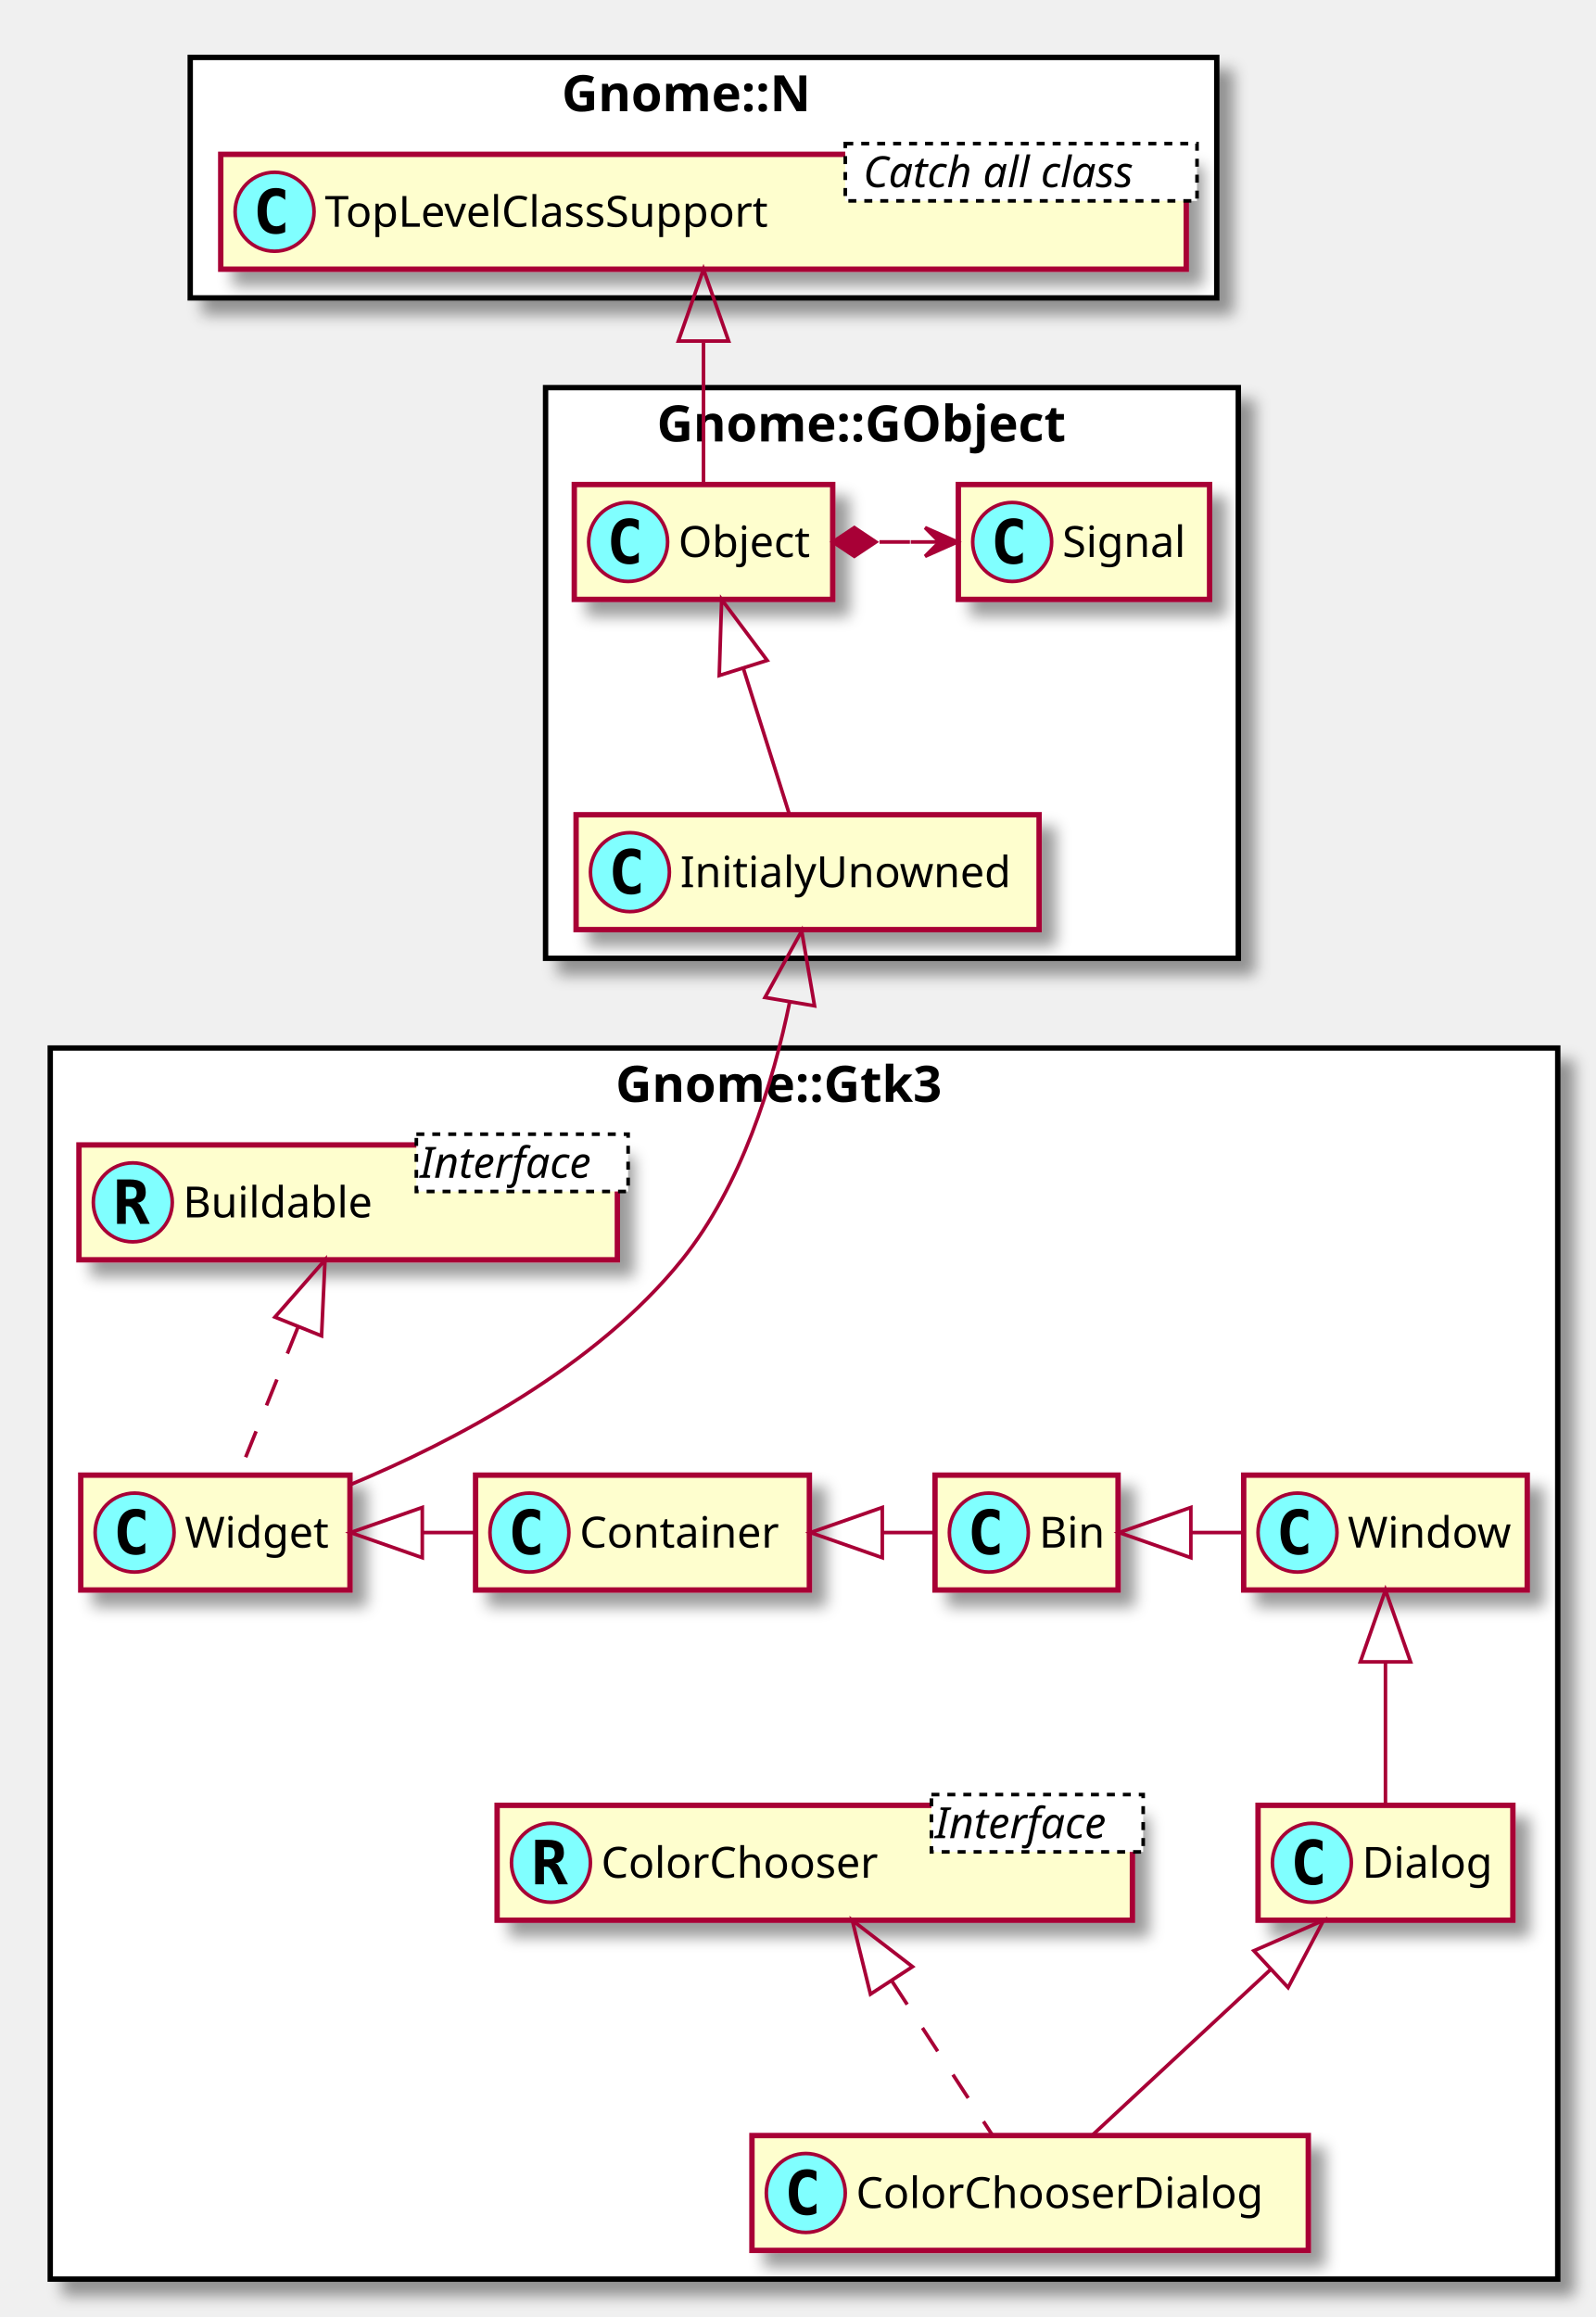
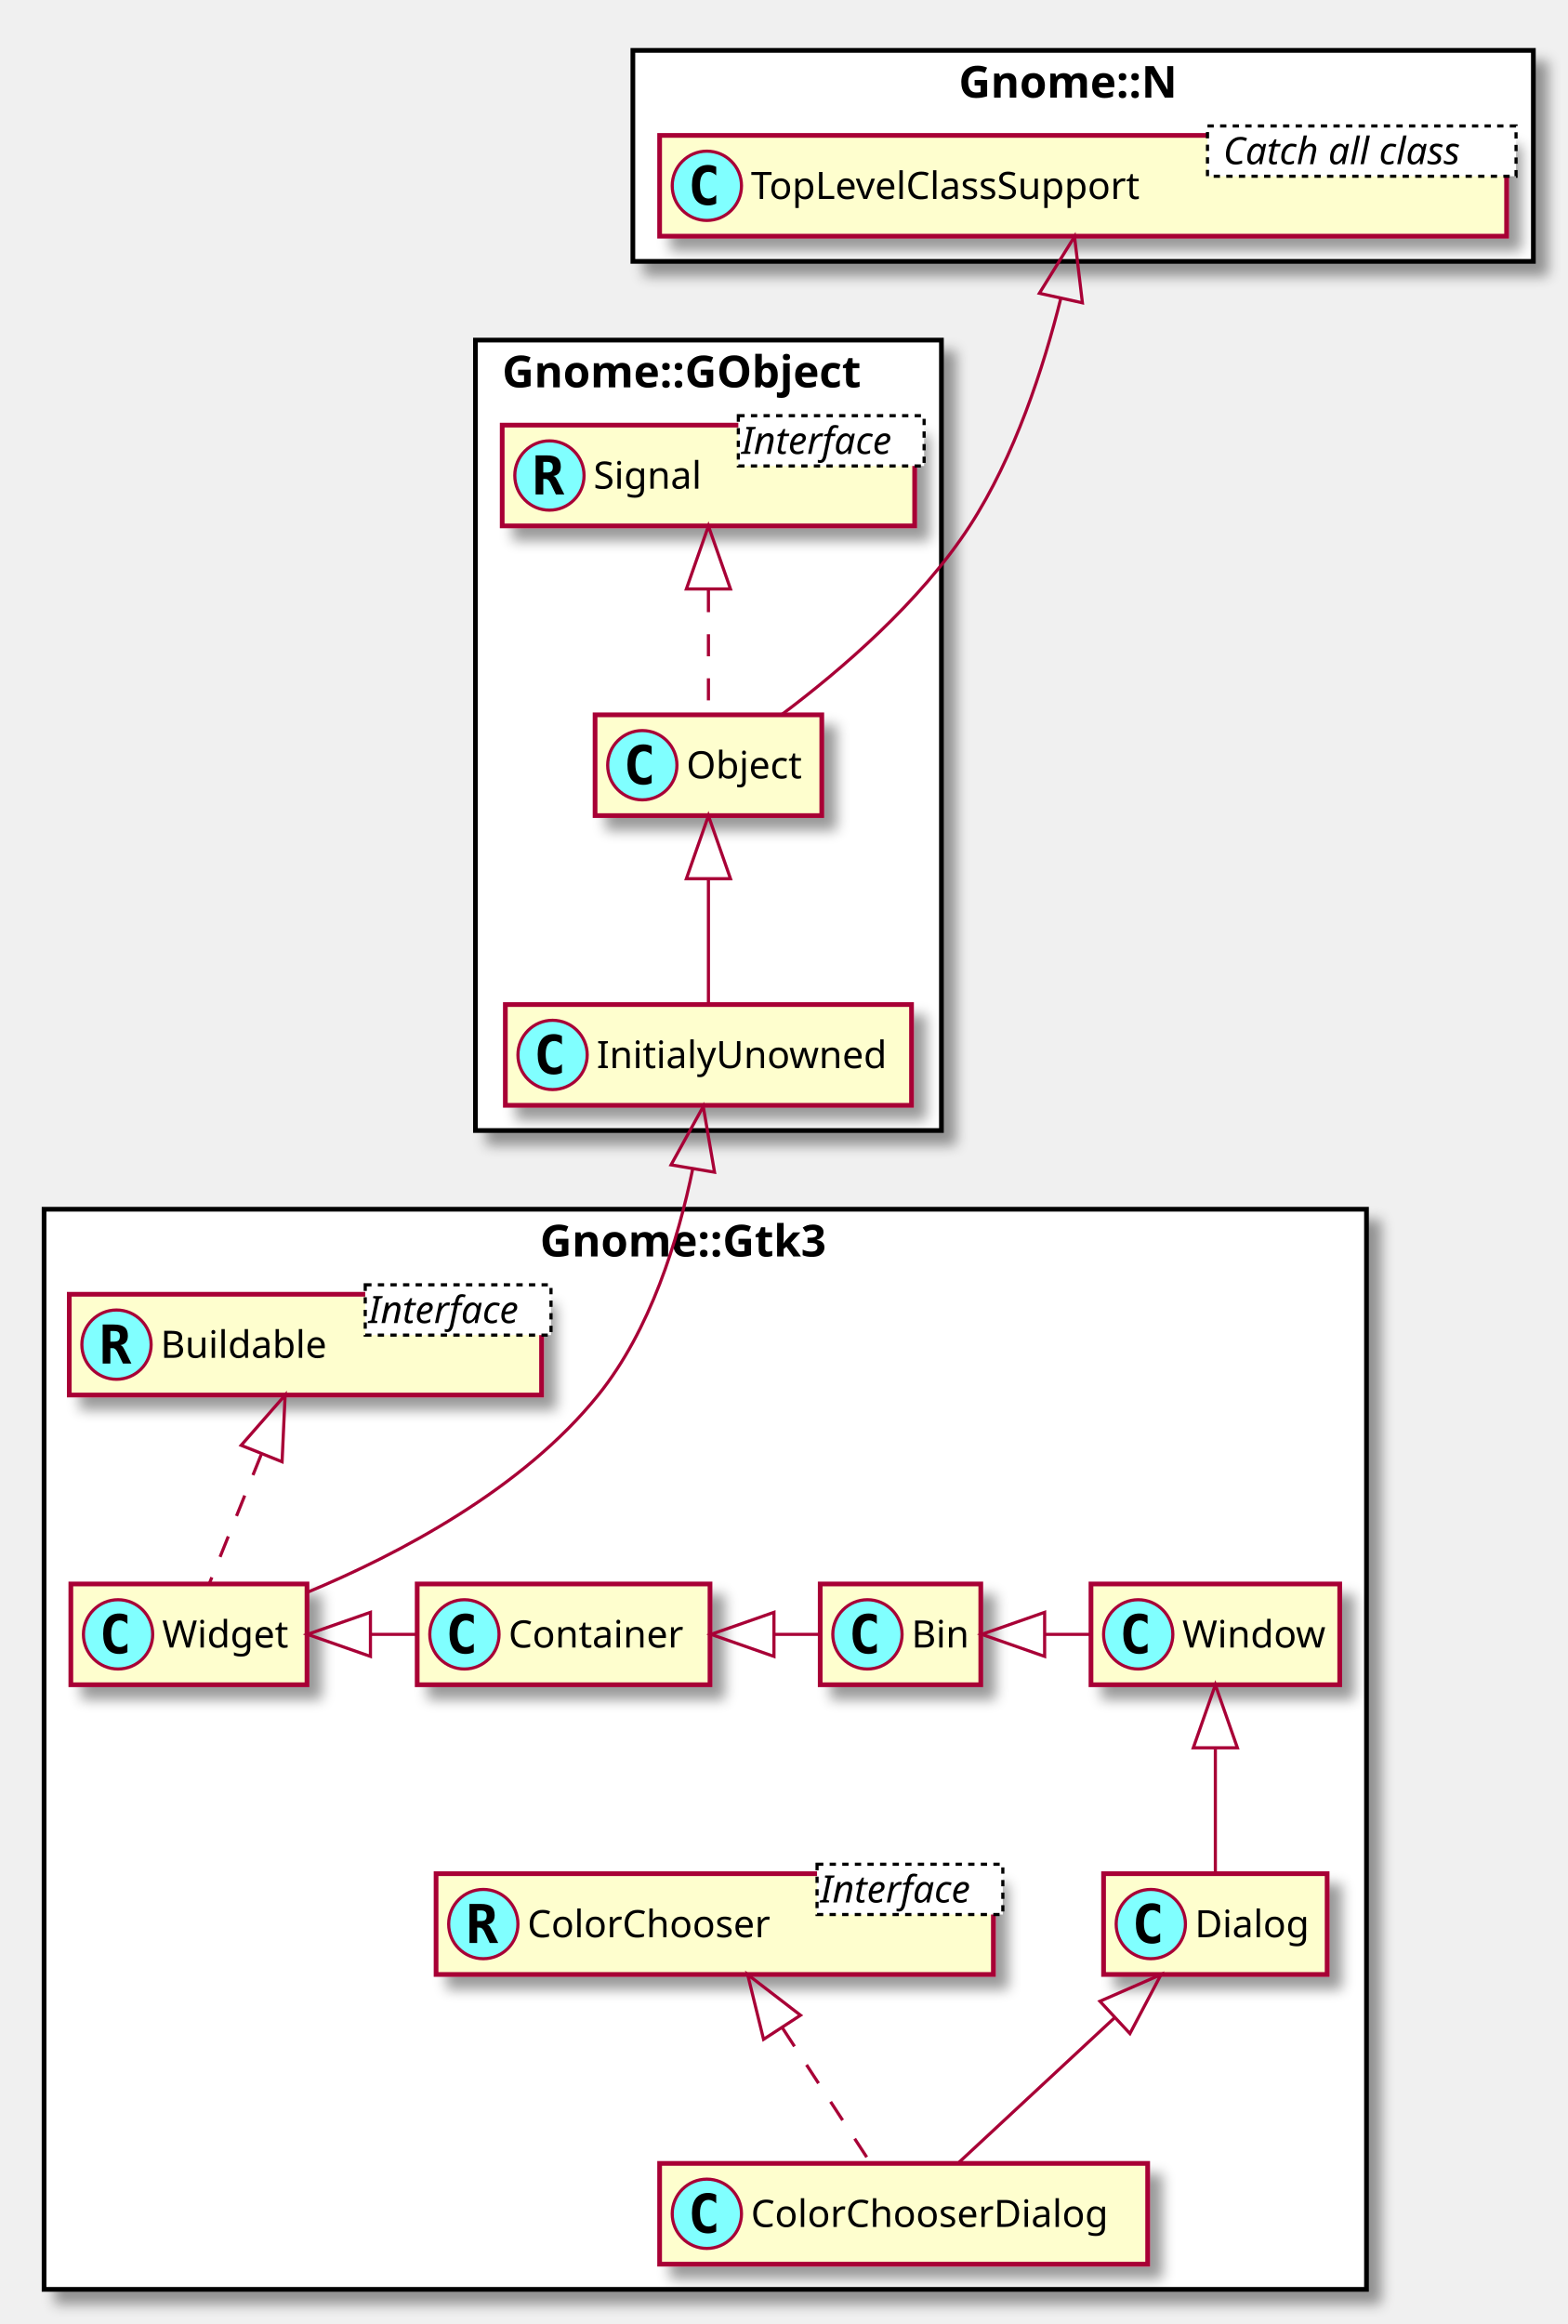
- <svg xmlns="http://www.w3.org/2000/svg" contentScriptType="application/ecmascript" contentStyleType="text/css" height="581.4px" preserveAspectRatio="none" style="width:400px;height:581px;" version="1.1" viewBox="0 0 400 581" width="400.5px" zoomAndPan="magnify">
+ <svg xmlns="http://www.w3.org/2000/svg" contentScriptType="application/ecmascript" contentStyleType="text/css" height="738px" preserveAspectRatio="none" style="width:498px;height:738px;" version="1.1" viewBox="0 0 498 738" width="498px" zoomAndPan="magnify">
  <defs>
-     <filter height="300%" id="f1gz4xiz522bx0" width="300%" x="-1" y="-1">
-       <feGaussianBlur result="blurOut" stdDeviation="1.8" />
+     <filter height="300%" id="f1blewdeqm3gwd" width="300%" x="-1" y="-1">
+       <feGaussianBlur result="blurOut" stdDeviation="2.0" />
      <feColorMatrix in="blurOut" result="blurOut2" type="matrix" values="0 0 0 0 0 0 0 0 0 0 0 0 0 0 0 0 0 0 .4 0" />
-       <feOffset dx="3.6" dy="3.6" in="blurOut2" result="blurOut3" />
+       <feOffset dx="4.0" dy="4.0" in="blurOut2" result="blurOut3" />
      <feBlend in="SourceGraphic" in2="blurOut3" mode="normal" />
    </filter>
  </defs>
  <g>
-     <rect fill="#FFFFFF" filter="url(#f1gz4xiz522bx0)" height="60.3" style="stroke: #000000; stroke-width: 1.35;" width="257.4" x="47.7" y="14.4" />
-     <text fill="#000000" font-family="sans-serif" font-size="12.6" font-weight="bold" lengthAdjust="spacingAndGlyphs" textLength="71.1" x="140.85" y="27.896">Gnome::N</text>
-     <rect fill="#FFFFFF" filter="url(#f1gz4xiz522bx0)" height="308.7" style="stroke: #000000; stroke-width: 1.35;" width="378" x="12.6" y="262.8" />
-     <text fill="#000000" font-family="sans-serif" font-size="12.6" font-weight="bold" lengthAdjust="spacingAndGlyphs" textLength="94.5" x="154.35" y="276.296">Gnome::Gtk3</text>
-     <rect fill="#FFFFFF" filter="url(#f1gz4xiz522bx0)" height="143.1" style="stroke: #000000; stroke-width: 1.35;" width="173.7" x="136.8" y="97.2" />
-     <text fill="#000000" font-family="sans-serif" font-size="12.6" font-weight="bold" lengthAdjust="spacingAndGlyphs" textLength="117.9" x="164.7" y="110.696">Gnome::GObject</text>
-     <rect fill="#FEFECE" filter="url(#f1gz4xiz522bx0)" height="28.8" id="Gnome::N::TopLevelClassSupport" style="stroke: #A80036; stroke-width: 1.35;" width="242.1" x="55.35" y="38.7" />
-     <ellipse cx="68.85" cy="53.1" fill="#80FFFF" rx="9.9" ry="9.9" style="stroke: #A80036; stroke-width: 0.9;" />
-     <path d="M71.522,58.177 Q71.002,58.444 70.425,58.57 Q69.848,58.711 69.216,58.711 Q66.966,58.711 65.77,57.234 Q64.589,55.744 64.589,52.931 Q64.589,50.119 65.77,48.628 Q66.966,47.138 69.216,47.138 Q69.848,47.138 70.425,47.278 Q71.016,47.419 71.522,47.686 L71.522,50.133 Q70.959,49.612 70.425,49.373 Q69.891,49.12 69.328,49.12 Q68.119,49.12 67.5,50.091 Q66.881,51.047 66.881,52.931 Q66.881,54.816 67.5,55.786 Q68.119,56.742 69.328,56.742 Q69.891,56.742 70.425,56.503 Q70.959,56.25 71.522,55.73 L71.522,58.177 Z " />
-     <text fill="#000000" font-family="sans-serif" font-size="10.8" lengthAdjust="spacingAndGlyphs" textLength="123.3" x="81.45" y="56.863">TopLevelClassSupport</text>
-     <rect fill="#FFFFFF" height="14.372" style="stroke: #000000; stroke-width: 0.9; stroke-dasharray: 2.0,2.0;" width="88.2" x="211.95" y="36" />
-     <text fill="#000000" font-family="sans-serif" font-size="10.8" font-style="italic" lengthAdjust="spacingAndGlyphs" textLength="79.2" x="216.45" y="46.925">Catch all class</text>
-     <rect fill="#FEFECE" filter="url(#f1gz4xiz522bx0)" height="28.8" id="Gnome::Gtk3::Buildable" style="stroke: #A80036; stroke-width: 1.35;" width="135" x="19.8" y="287.1" />
-     <ellipse cx="33.3" cy="301.5" fill="#80FFFF" rx="9.9" ry="9.9" style="stroke: #A80036; stroke-width: 0.9;" />
-     <path d="M34.383,301.627 Q34.706,301.697 34.945,301.95 Q35.198,302.189 35.55,302.892 L37.561,306.9 L35.142,306.9 L33.792,304.087 Q33.736,303.961 33.638,303.75 Q33.047,302.498 32.245,302.498 L31.542,302.498 L31.542,306.9 L29.348,306.9 L29.348,295.748 L32.527,295.748 Q34.678,295.748 35.606,296.508 Q36.548,297.267 36.548,298.983 Q36.548,300.136 35.986,300.825 Q35.438,301.5 34.383,301.627 Z M31.542,297.605 L31.542,300.642 L32.583,300.642 Q33.497,300.642 33.877,300.291 Q34.27,299.925 34.27,299.109 Q34.27,298.308 33.877,297.956 Q33.497,297.605 32.583,297.605 L31.542,297.605 Z " />
-     <text fill="#000000" font-family="sans-serif" font-size="10.8" lengthAdjust="spacingAndGlyphs" textLength="51.3" x="45.9" y="305.263">Buildable</text>
-     <rect fill="#FFFFFF" height="14.372" style="stroke: #000000; stroke-width: 0.9; stroke-dasharray: 2.0,2.0;" width="53.1" x="104.4" y="284.4" />
-     <text fill="#000000" font-family="sans-serif" font-size="10.8" font-style="italic" lengthAdjust="spacingAndGlyphs" textLength="51.3" x="105.3" y="295.325">Interface</text>
-     <rect fill="#FEFECE" filter="url(#f1gz4xiz522bx0)" height="28.8" id="Gnome::Gtk3::ColorChooser" style="stroke: #A80036; stroke-width: 1.35;" width="159.3" x="124.65" y="452.7" />
-     <ellipse cx="138.15" cy="467.1" fill="#80FFFF" rx="9.9" ry="9.9" style="stroke: #A80036; stroke-width: 0.9;" />
-     <path d="M139.233,467.227 Q139.556,467.297 139.795,467.55 Q140.048,467.789 140.4,468.492 L142.411,472.5 L139.992,472.5 L138.642,469.688 Q138.586,469.561 138.488,469.35 Q137.897,468.098 137.095,468.098 L136.392,468.098 L136.392,472.5 L134.198,472.5 L134.198,461.348 L137.377,461.348 Q139.528,461.348 140.456,462.108 Q141.398,462.867 141.398,464.583 Q141.398,465.736 140.836,466.425 Q140.287,467.1 139.233,467.227 Z M136.392,463.205 L136.392,466.242 L137.433,466.242 Q138.347,466.242 138.727,465.891 Q139.12,465.525 139.12,464.709 Q139.12,463.908 138.727,463.556 Q138.347,463.205 137.433,463.205 L136.392,463.205 Z " />
-     <text fill="#000000" font-family="sans-serif" font-size="10.8" lengthAdjust="spacingAndGlyphs" textLength="75.6" x="150.75" y="470.863">ColorChooser</text>
-     <rect fill="#FFFFFF" height="14.372" style="stroke: #000000; stroke-width: 0.9; stroke-dasharray: 2.0,2.0;" width="53.1" x="233.55" y="450" />
-     <text fill="#000000" font-family="sans-serif" font-size="10.8" font-style="italic" lengthAdjust="spacingAndGlyphs" textLength="51.3" x="234.45" y="460.925">Interface</text>
-     <rect fill="#FEFECE" filter="url(#f1gz4xiz522bx0)" height="28.8" id="Gnome::Gtk3::Widget" style="stroke: #A80036; stroke-width: 1.35;" width="67.5" x="20.25" y="369.9" />
-     <ellipse cx="33.75" cy="384.3" fill="#80FFFF" rx="9.9" ry="9.9" style="stroke: #A80036; stroke-width: 0.9;" />
-     <path d="M36.422,389.377 Q35.902,389.644 35.325,389.77 Q34.748,389.911 34.116,389.911 Q31.866,389.911 30.67,388.434 Q29.489,386.944 29.489,384.131 Q29.489,381.319 30.67,379.828 Q31.866,378.337 34.116,378.337 Q34.748,378.337 35.325,378.478 Q35.916,378.619 36.422,378.886 L36.422,381.333 Q35.859,380.812 35.325,380.573 Q34.791,380.32 34.228,380.32 Q33.019,380.32 32.4,381.291 Q31.781,382.247 31.781,384.131 Q31.781,386.016 32.4,386.986 Q33.019,387.942 34.228,387.942 Q34.791,387.942 35.325,387.703 Q35.859,387.45 36.422,386.93 L36.422,389.377 Z " />
-     <text fill="#000000" font-family="sans-serif" font-size="10.8" lengthAdjust="spacingAndGlyphs" textLength="38.7" x="46.35" y="388.063">Widget</text>
-     <rect fill="#FEFECE" filter="url(#f1gz4xiz522bx0)" height="28.8" id="Gnome::Gtk3::Container" style="stroke: #A80036; stroke-width: 1.35;" width="83.7" x="119.25" y="369.9" />
-     <ellipse cx="132.75" cy="384.3" fill="#80FFFF" rx="9.9" ry="9.9" style="stroke: #A80036; stroke-width: 0.9;" />
-     <path d="M135.422,389.377 Q134.902,389.644 134.325,389.77 Q133.748,389.911 133.116,389.911 Q130.866,389.911 129.67,388.434 Q128.489,386.944 128.489,384.131 Q128.489,381.319 129.67,379.828 Q130.866,378.337 133.116,378.337 Q133.748,378.337 134.325,378.478 Q134.916,378.619 135.422,378.886 L135.422,381.333 Q134.859,380.812 134.325,380.573 Q133.791,380.32 133.228,380.32 Q132.019,380.32 131.4,381.291 Q130.781,382.247 130.781,384.131 Q130.781,386.016 131.4,386.986 Q132.019,387.942 133.228,387.942 Q133.791,387.942 134.325,387.703 Q134.859,387.45 135.422,386.93 L135.422,389.377 Z " />
-     <text fill="#000000" font-family="sans-serif" font-size="10.8" lengthAdjust="spacingAndGlyphs" textLength="54.9" x="145.35" y="388.063">Container</text>
-     <rect fill="#FEFECE" filter="url(#f1gz4xiz522bx0)" height="28.8" id="Gnome::Gtk3::Bin" style="stroke: #A80036; stroke-width: 1.35;" width="45.9" x="234.45" y="369.9" />
-     <ellipse cx="247.95" cy="384.3" fill="#80FFFF" rx="9.9" ry="9.9" style="stroke: #A80036; stroke-width: 0.9;" />
-     <path d="M250.622,389.377 Q250.102,389.644 249.525,389.77 Q248.948,389.911 248.316,389.911 Q246.066,389.911 244.87,388.434 Q243.689,386.944 243.689,384.131 Q243.689,381.319 244.87,379.828 Q246.066,378.337 248.316,378.337 Q248.948,378.337 249.525,378.478 Q250.116,378.619 250.622,378.886 L250.622,381.333 Q250.059,380.812 249.525,380.573 Q248.991,380.32 248.428,380.32 Q247.219,380.32 246.6,381.291 Q245.981,382.247 245.981,384.131 Q245.981,386.016 246.6,386.986 Q247.219,387.942 248.428,387.942 Q248.991,387.942 249.525,387.703 Q250.059,387.45 250.622,386.93 L250.622,389.377 Z " />
-     <text fill="#000000" font-family="sans-serif" font-size="10.8" lengthAdjust="spacingAndGlyphs" textLength="17.1" x="260.55" y="388.063">Bin</text>
-     <rect fill="#FEFECE" filter="url(#f1gz4xiz522bx0)" height="28.8" id="Gnome::Gtk3::Window" style="stroke: #A80036; stroke-width: 1.35;" width="71.1" x="311.85" y="369.9" />
-     <ellipse cx="325.35" cy="384.3" fill="#80FFFF" rx="9.9" ry="9.9" style="stroke: #A80036; stroke-width: 0.9;" />
-     <path d="M328.022,389.377 Q327.502,389.644 326.925,389.77 Q326.348,389.911 325.716,389.911 Q323.466,389.911 322.27,388.434 Q321.089,386.944 321.089,384.131 Q321.089,381.319 322.27,379.828 Q323.466,378.337 325.716,378.337 Q326.348,378.337 326.925,378.478 Q327.516,378.619 328.022,378.886 L328.022,381.333 Q327.459,380.812 326.925,380.573 Q326.391,380.32 325.828,380.32 Q324.619,380.32 324,381.291 Q323.381,382.247 323.381,384.131 Q323.381,386.016 324,386.986 Q324.619,387.942 325.828,387.942 Q326.391,387.942 326.925,387.703 Q327.459,387.45 328.022,386.93 L328.022,389.377 Z " />
-     <text fill="#000000" font-family="sans-serif" font-size="10.8" lengthAdjust="spacingAndGlyphs" textLength="42.3" x="337.95" y="388.063">Window</text>
-     <rect fill="#FEFECE" filter="url(#f1gz4xiz522bx0)" height="28.8" id="Gnome::Gtk3::Dialog" style="stroke: #A80036; stroke-width: 1.35;" width="63.9" x="315.45" y="452.7" />
-     <ellipse cx="328.95" cy="467.1" fill="#80FFFF" rx="9.9" ry="9.9" style="stroke: #A80036; stroke-width: 0.9;" />
-     <path d="M331.622,472.177 Q331.102,472.444 330.525,472.57 Q329.948,472.711 329.316,472.711 Q327.066,472.711 325.87,471.234 Q324.689,469.744 324.689,466.931 Q324.689,464.119 325.87,462.628 Q327.066,461.137 329.316,461.137 Q329.948,461.137 330.525,461.278 Q331.116,461.419 331.622,461.686 L331.622,464.133 Q331.059,463.613 330.525,463.373 Q329.991,463.12 329.428,463.12 Q328.219,463.12 327.6,464.091 Q326.981,465.047 326.981,466.931 Q326.981,468.816 327.6,469.786 Q328.219,470.742 329.428,470.742 Q329.991,470.742 330.525,470.503 Q331.059,470.25 331.622,469.73 L331.622,472.177 Z " />
-     <text fill="#000000" font-family="sans-serif" font-size="10.8" lengthAdjust="spacingAndGlyphs" textLength="35.1" x="341.55" y="470.863">Dialog</text>
-     <rect fill="#FEFECE" filter="url(#f1gz4xiz522bx0)" height="28.8" id="Gnome::Gtk3::ColorChooserDialog" style="stroke: #A80036; stroke-width: 1.35;" width="139.5" x="188.55" y="535.5" />
-     <ellipse cx="202.05" cy="549.9" fill="#80FFFF" rx="9.9" ry="9.9" style="stroke: #A80036; stroke-width: 0.9;" />
-     <path d="M204.722,554.977 Q204.202,555.244 203.625,555.37 Q203.048,555.511 202.416,555.511 Q200.166,555.511 198.97,554.034 Q197.789,552.544 197.789,549.731 Q197.789,546.919 198.97,545.428 Q200.166,543.938 202.416,543.938 Q203.048,543.938 203.625,544.078 Q204.216,544.219 204.722,544.486 L204.722,546.933 Q204.159,546.413 203.625,546.173 Q203.091,545.92 202.528,545.92 Q201.319,545.92 200.7,546.891 Q200.081,547.847 200.081,549.731 Q200.081,551.616 200.7,552.586 Q201.319,553.542 202.528,553.542 Q203.091,553.542 203.625,553.303 Q204.159,553.05 204.722,552.53 L204.722,554.977 Z " />
-     <text fill="#000000" font-family="sans-serif" font-size="10.8" lengthAdjust="spacingAndGlyphs" textLength="110.7" x="214.65" y="553.663">ColorChooserDialog</text>
-     <rect fill="#FEFECE" filter="url(#f1gz4xiz522bx0)" height="28.8" id="Gnome::GObject::Object" style="stroke: #A80036; stroke-width: 1.35;" width="64.8" x="144" y="121.5" />
-     <ellipse cx="157.5" cy="135.9" fill="#80FFFF" rx="9.9" ry="9.9" style="stroke: #A80036; stroke-width: 0.9;" />
-     <path d="M160.172,140.977 Q159.652,141.244 159.075,141.37 Q158.498,141.511 157.866,141.511 Q155.616,141.511 154.42,140.034 Q153.239,138.544 153.239,135.731 Q153.239,132.919 154.42,131.428 Q155.616,129.938 157.866,129.938 Q158.498,129.938 159.075,130.078 Q159.666,130.219 160.172,130.486 L160.172,132.933 Q159.609,132.412 159.075,132.173 Q158.541,131.92 157.978,131.92 Q156.769,131.92 156.15,132.891 Q155.531,133.847 155.531,135.731 Q155.531,137.616 156.15,138.586 Q156.769,139.542 157.978,139.542 Q158.541,139.542 159.075,139.303 Q159.609,139.05 160.172,138.53 L160.172,140.977 Z " />
-     <text fill="#000000" font-family="sans-serif" font-size="10.8" lengthAdjust="spacingAndGlyphs" textLength="36" x="170.1" y="139.663">Object</text>
-     <rect fill="#FEFECE" filter="url(#f1gz4xiz522bx0)" height="28.8" id="Gnome::GObject::InitialyUnowned" style="stroke: #A80036; stroke-width: 1.35;" width="116.1" x="144.45" y="204.3" />
-     <ellipse cx="157.95" cy="218.7" fill="#80FFFF" rx="9.9" ry="9.9" style="stroke: #A80036; stroke-width: 0.9;" />
-     <path d="M160.622,223.777 Q160.102,224.044 159.525,224.17 Q158.948,224.311 158.316,224.311 Q156.066,224.311 154.87,222.834 Q153.689,221.344 153.689,218.531 Q153.689,215.719 154.87,214.228 Q156.066,212.738 158.316,212.738 Q158.948,212.738 159.525,212.878 Q160.116,213.019 160.622,213.286 L160.622,215.733 Q160.059,215.213 159.525,214.973 Q158.991,214.72 158.428,214.72 Q157.219,214.72 156.6,215.691 Q155.981,216.647 155.981,218.531 Q155.981,220.416 156.6,221.386 Q157.219,222.342 158.428,222.342 Q158.991,222.342 159.525,222.103 Q160.059,221.85 160.622,221.33 L160.622,223.777 Z " />
-     <text fill="#000000" font-family="sans-serif" font-size="10.8" lengthAdjust="spacingAndGlyphs" textLength="87.3" x="170.55" y="222.463">InitialyUnowned</text>
-     <rect fill="#FEFECE" filter="url(#f1gz4xiz522bx0)" height="28.8" id="Gnome::GObject::Signal" style="stroke: #A80036; stroke-width: 1.35;" width="63" x="240.3" y="121.5" />
-     <ellipse cx="253.8" cy="135.9" fill="#80FFFF" rx="9.9" ry="9.9" style="stroke: #A80036; stroke-width: 0.9;" />
-     <path d="M256.472,140.977 Q255.952,141.244 255.375,141.37 Q254.798,141.511 254.166,141.511 Q251.916,141.511 250.72,140.034 Q249.539,138.544 249.539,135.731 Q249.539,132.919 250.72,131.428 Q251.916,129.938 254.166,129.938 Q254.798,129.938 255.375,130.078 Q255.966,130.219 256.472,130.486 L256.472,132.933 Q255.909,132.412 255.375,132.173 Q254.841,131.92 254.278,131.92 Q253.069,131.92 252.45,132.891 Q251.831,133.847 251.831,135.731 Q251.831,137.616 252.45,138.586 Q253.069,139.542 254.278,139.542 Q254.841,139.542 255.375,139.303 Q255.909,139.05 256.472,138.53 L256.472,140.977 Z " />
-     <text fill="#000000" font-family="sans-serif" font-size="10.8" lengthAdjust="spacingAndGlyphs" textLength="34.2" x="266.4" y="139.663">Signal</text>
-     <path d="M176.4,85.864 C176.4,98.171 176.4,111.543 176.4,121.365 " fill="none" id="Gnome::N::TopLevelClassSupport-Gnome::GObject::Object" style="stroke: #A80036; stroke-width: 0.9;" />
-     <polygon fill="none" points="170.1,85.523,176.4,67.523,182.7,85.523,170.1,85.523" style="stroke: #A80036; stroke-width: 0.9;" />
-     <path d="M186.448,167.777 C190.403,180.325 194.748,194.106 197.918,204.165 " fill="none" id="Gnome::GObject::Object-Gnome::GObject::InitialyUnowned" style="stroke: #A80036; stroke-width: 0.9;" />
-     <polygon fill="none" points="180.349,169.384,180.946,150.323,192.366,165.596,180.349,169.384" style="stroke: #A80036; stroke-width: 0.9;" />
-     <path d="M220.537,135.9 C223.08,135.9 225.623,135.9 228.165,135.9 " fill="none" id="Gnome::GObject::Object-Gnome::GObject::Signal" style="stroke: #A80036; stroke-width: 0.9;" />
-     <polygon fill="#A80036" points="240.065,135.9,231.965,132.3,235.565,135.9,231.965,139.5,240.065,135.9" style="stroke: #A80036; stroke-width: 0.9;" />
-     <line style="stroke: #A80036; stroke-width: 0.9;" x1="235.565" x2="228.364" y1="135.9" y2="135.9" />
-     <polygon fill="#A80036" points="208.821,135.9,214.221,139.5,219.621,135.9,214.221,132.3,208.821,135.9" style="stroke: #A80036; stroke-width: 0.9;" />
-     <path d="M198.028,251.179 C193.857,271.542 185.923,297.354 171,315.9 C149.317,342.847 113.957,361.4 87.777,372.315 " fill="none" id="Gnome::GObject::InitialyUnowned-Gnome::Gtk3::Widget" style="stroke: #A80036; stroke-width: 0.9;" />
-     <polygon fill="none" points="191.817,250.123,201.022,233.421,204.242,252.218,191.817,250.123" style="stroke: #A80036; stroke-width: 0.9;" />
-     <path d="M105.909,384.3 C110.293,384.3 114.676,384.3 119.06,384.3 " fill="none" id="Gnome::Gtk3::Widget-Gnome::Gtk3::Container" style="stroke: #A80036; stroke-width: 0.9;" />
-     <polygon fill="none" points="105.887,390.6,87.887,384.3,105.887,378,105.887,390.6" style="stroke: #A80036; stroke-width: 0.9;" />
-     <path d="M221.333,384.3 C225.597,384.3 229.861,384.3 234.124,384.3 " fill="none" id="Gnome::Gtk3::Container-Gnome::Gtk3::Bin" style="stroke: #A80036; stroke-width: 0.9;" />
-     <polygon fill="none" points="221.231,390.6,203.231,384.3,221.231,378,221.231,390.6" style="stroke: #A80036; stroke-width: 0.9;" />
-     <path d="M298.797,384.3 C303.082,384.3 307.368,384.3 311.653,384.3 " fill="none" id="Gnome::Gtk3::Bin-Gnome::Gtk3::Window" style="stroke: #A80036; stroke-width: 0.9;" />
-     <polygon fill="none" points="298.603,390.6,280.603,384.3,298.603,378,298.603,390.6" style="stroke: #A80036; stroke-width: 0.9;" />
-     <path d="M347.4,417.064 C347.4,429.371 347.4,442.743 347.4,452.565 " fill="none" id="Gnome::Gtk3::Window-Gnome::Gtk3::Dialog" style="stroke: #A80036; stroke-width: 0.9;" />
-     <polygon fill="none" points="341.1,416.723,347.4,398.723,353.7,416.723,341.1,416.723" style="stroke: #A80036; stroke-width: 0.9;" />
-     <path d="M318.492,493.964 C303.682,507.727 286.229,523.946 273.941,535.365 " fill="none" id="Gnome::Gtk3::Dialog-Gnome::Gtk3::ColorChooserDialog" style="stroke: #A80036; stroke-width: 0.9;" />
-     <polygon fill="none" points="314.406,489.161,331.88,481.523,322.983,498.391,314.406,489.161" style="stroke: #A80036; stroke-width: 0.9;" />
-     <path d="M74.658,332.934 C69.564,345.6 63.938,359.588 59.846,369.765 " fill="none" id="Gnome::Gtk3::Buildable-Gnome::Gtk3::Widget" style="stroke: #A80036; stroke-width: 0.9; stroke-dasharray: 7.0,7.0;" />
-     <polygon fill="none" points="68.938,330.272,81.5,315.923,80.628,334.973,68.938,330.272" style="stroke: #A80036; stroke-width: 0.9;" />
-     <path d="M223.654,496.776 C232.207,509.89 241.875,524.715 248.821,535.365 " fill="none" id="Gnome::Gtk3::ColorChooser-Gnome::Gtk3::ColorChooserDialog" style="stroke: #A80036; stroke-width: 0.9; stroke-dasharray: 7.0,7.0;" />
-     <polygon fill="none" points="218.262,500.041,213.706,481.523,228.816,493.158,218.262,500.041" style="stroke: #A80036; stroke-width: 0.9;" />
+     <rect fill="#FFFFFF" filter="url(#f1blewdeqm3gwd)" height="67" style="stroke: #000000; stroke-width: 1.5;" width="286" x="201" y="16" />
+     <text fill="#000000" font-family="sans-serif" font-size="14" font-weight="bold" lengthAdjust="spacingAndGlyphs" textLength="79" x="304.5" y="30.995">Gnome::N</text>
+     <rect fill="#FFFFFF" filter="url(#f1blewdeqm3gwd)" height="251" style="stroke: #000000; stroke-width: 1.5;" width="148" x="151" y="108" />
+     <text fill="#000000" font-family="sans-serif" font-size="14" font-weight="bold" lengthAdjust="spacingAndGlyphs" textLength="131" x="159.5" y="122.995">Gnome::GObject</text>
+     <rect fill="#FFFFFF" filter="url(#f1blewdeqm3gwd)" height="343" style="stroke: #000000; stroke-width: 1.5;" width="420" x="14" y="384" />
+     <text fill="#000000" font-family="sans-serif" font-size="14" font-weight="bold" lengthAdjust="spacingAndGlyphs" textLength="105" x="171.5" y="398.995">Gnome::Gtk3</text>
+     <rect fill="#FEFECE" filter="url(#f1blewdeqm3gwd)" height="32" id="Gnome::N::TopLevelClassSupport" style="stroke: #A80036; stroke-width: 1.5;" width="269" x="209.5" y="43" />
+     <ellipse cx="224.5" cy="59" fill="#80FFFF" rx="11" ry="11" style="stroke: #A80036; stroke-width: 1.0;" />
+     <path d="M227.469,64.641 Q226.891,64.938 226.25,65.078 Q225.609,65.234 224.906,65.234 Q222.406,65.234 221.078,63.594 Q219.766,61.938 219.766,58.812 Q219.766,55.688 221.078,54.031 Q222.406,52.375 224.906,52.375 Q225.609,52.375 226.25,52.531 Q226.906,52.688 227.469,52.984 L227.469,55.703 Q226.844,55.125 226.25,54.859 Q225.656,54.578 225.031,54.578 Q223.688,54.578 223,55.656 Q222.312,56.719 222.312,58.812 Q222.312,60.906 223,61.984 Q223.688,63.047 225.031,63.047 Q225.656,63.047 226.25,62.781 Q226.844,62.5 227.469,61.922 L227.469,64.641 Z " />
+     <text fill="#000000" font-family="sans-serif" font-size="12" lengthAdjust="spacingAndGlyphs" textLength="137" x="238.5" y="63.181">TopLevelClassSupport</text>
+     <rect fill="#FFFFFF" height="15.969" style="stroke: #000000; stroke-width: 1.0; stroke-dasharray: 2.0,2.0;" width="98" x="383.5" y="40" />
+     <text fill="#000000" font-family="sans-serif" font-size="12" font-style="italic" lengthAdjust="spacingAndGlyphs" textLength="88" x="388.5" y="52.139">Catch all class</text>
+     <rect fill="#FEFECE" filter="url(#f1blewdeqm3gwd)" height="32" id="Gnome::GObject::Signal" style="stroke: #A80036; stroke-width: 1.5;" width="131" x="159.5" y="135" />
+     <ellipse cx="174.5" cy="151" fill="#80FFFF" rx="11" ry="11" style="stroke: #A80036; stroke-width: 1.0;" />
+     <path d="M175.703,151.141 Q176.062,151.219 176.328,151.5 Q176.609,151.766 177,152.547 L179.234,157 L176.547,157 L175.047,153.875 Q174.984,153.734 174.875,153.5 Q174.219,152.109 173.328,152.109 L172.547,152.109 L172.547,157 L170.109,157 L170.109,144.609 L173.641,144.609 Q176.031,144.609 177.062,145.453 Q178.109,146.297 178.109,148.203 Q178.109,149.484 177.484,150.25 Q176.875,151 175.703,151.141 Z M172.547,146.672 L172.547,150.047 L173.703,150.047 Q174.719,150.047 175.141,149.656 Q175.578,149.25 175.578,148.344 Q175.578,147.453 175.141,147.062 Q174.719,146.672 173.703,146.672 L172.547,146.672 Z " />
+     <text fill="#000000" font-family="sans-serif" font-size="12" lengthAdjust="spacingAndGlyphs" textLength="38" x="188.5" y="155.181">Signal</text>
+     <rect fill="#FFFFFF" height="15.969" style="stroke: #000000; stroke-width: 1.0; stroke-dasharray: 2.0,2.0;" width="59" x="234.5" y="132" />
+     <text fill="#000000" font-family="sans-serif" font-size="12" font-style="italic" lengthAdjust="spacingAndGlyphs" textLength="57" x="235.5" y="144.139">Interface</text>
+     <rect fill="#FEFECE" filter="url(#f1blewdeqm3gwd)" height="32" id="Gnome::GObject::Object" style="stroke: #A80036; stroke-width: 1.5;" width="72" x="189" y="227" />
+     <ellipse cx="204" cy="243" fill="#80FFFF" rx="11" ry="11" style="stroke: #A80036; stroke-width: 1.0;" />
+     <path d="M206.969,248.641 Q206.391,248.938 205.75,249.078 Q205.109,249.234 204.406,249.234 Q201.906,249.234 200.578,247.594 Q199.266,245.938 199.266,242.812 Q199.266,239.688 200.578,238.031 Q201.906,236.375 204.406,236.375 Q205.109,236.375 205.75,236.531 Q206.406,236.688 206.969,236.984 L206.969,239.703 Q206.344,239.125 205.75,238.859 Q205.156,238.578 204.531,238.578 Q203.188,238.578 202.5,239.656 Q201.812,240.719 201.812,242.812 Q201.812,244.906 202.5,245.984 Q203.188,247.047 204.531,247.047 Q205.156,247.047 205.75,246.781 Q206.344,246.5 206.969,245.922 L206.969,248.641 Z " />
+     <text fill="#000000" font-family="sans-serif" font-size="12" lengthAdjust="spacingAndGlyphs" textLength="40" x="218" y="247.181">Object</text>
+     <rect fill="#FEFECE" filter="url(#f1blewdeqm3gwd)" height="32" id="Gnome::GObject::InitialyUnowned" style="stroke: #A80036; stroke-width: 1.5;" width="129" x="160.5" y="319" />
+     <ellipse cx="175.5" cy="335" fill="#80FFFF" rx="11" ry="11" style="stroke: #A80036; stroke-width: 1.0;" />
+     <path d="M178.469,340.641 Q177.891,340.938 177.25,341.078 Q176.609,341.234 175.906,341.234 Q173.406,341.234 172.078,339.594 Q170.766,337.938 170.766,334.812 Q170.766,331.688 172.078,330.031 Q173.406,328.375 175.906,328.375 Q176.609,328.375 177.25,328.531 Q177.906,328.688 178.469,328.984 L178.469,331.703 Q177.844,331.125 177.25,330.859 Q176.656,330.578 176.031,330.578 Q174.688,330.578 174,331.656 Q173.312,332.719 173.312,334.812 Q173.312,336.906 174,337.984 Q174.688,339.047 176.031,339.047 Q176.656,339.047 177.25,338.781 Q177.844,338.5 178.469,337.922 L178.469,340.641 Z " />
+     <text fill="#000000" font-family="sans-serif" font-size="12" lengthAdjust="spacingAndGlyphs" textLength="97" x="189.5" y="339.181">InitialyUnowned</text>
+     <rect fill="#FEFECE" filter="url(#f1blewdeqm3gwd)" height="32" id="Gnome::Gtk3::Buildable" style="stroke: #A80036; stroke-width: 1.5;" width="150" x="22" y="411" />
+     <ellipse cx="37" cy="427" fill="#80FFFF" rx="11" ry="11" style="stroke: #A80036; stroke-width: 1.0;" />
+     <path d="M38.203,427.141 Q38.562,427.219 38.828,427.5 Q39.109,427.766 39.5,428.547 L41.734,433 L39.047,433 L37.547,429.875 Q37.484,429.734 37.375,429.5 Q36.719,428.109 35.828,428.109 L35.047,428.109 L35.047,433 L32.609,433 L32.609,420.609 L36.141,420.609 Q38.531,420.609 39.562,421.453 Q40.609,422.297 40.609,424.203 Q40.609,425.484 39.984,426.25 Q39.375,427 38.203,427.141 Z M35.047,422.672 L35.047,426.047 L36.203,426.047 Q37.219,426.047 37.641,425.656 Q38.078,425.25 38.078,424.344 Q38.078,423.453 37.641,423.062 Q37.219,422.672 36.203,422.672 L35.047,422.672 Z " />
+     <text fill="#000000" font-family="sans-serif" font-size="12" lengthAdjust="spacingAndGlyphs" textLength="57" x="51" y="431.181">Buildable</text>
+     <rect fill="#FFFFFF" height="15.969" style="stroke: #000000; stroke-width: 1.0; stroke-dasharray: 2.0,2.0;" width="59" x="116" y="408" />
+     <text fill="#000000" font-family="sans-serif" font-size="12" font-style="italic" lengthAdjust="spacingAndGlyphs" textLength="57" x="117" y="420.139">Interface</text>
+     <rect fill="#FEFECE" filter="url(#f1blewdeqm3gwd)" height="32" id="Gnome::Gtk3::ColorChooser" style="stroke: #A80036; stroke-width: 1.5;" width="177" x="138.5" y="595" />
+     <ellipse cx="153.5" cy="611" fill="#80FFFF" rx="11" ry="11" style="stroke: #A80036; stroke-width: 1.0;" />
+     <path d="M154.703,611.141 Q155.062,611.219 155.328,611.5 Q155.609,611.766 156,612.547 L158.234,617 L155.547,617 L154.047,613.875 Q153.984,613.734 153.875,613.5 Q153.219,612.109 152.328,612.109 L151.547,612.109 L151.547,617 L149.109,617 L149.109,604.609 L152.641,604.609 Q155.031,604.609 156.062,605.453 Q157.109,606.297 157.109,608.203 Q157.109,609.484 156.484,610.25 Q155.875,611 154.703,611.141 Z M151.547,606.672 L151.547,610.047 L152.703,610.047 Q153.719,610.047 154.141,609.656 Q154.578,609.25 154.578,608.344 Q154.578,607.453 154.141,607.062 Q153.719,606.672 152.703,606.672 L151.547,606.672 Z " />
+     <text fill="#000000" font-family="sans-serif" font-size="12" lengthAdjust="spacingAndGlyphs" textLength="84" x="167.5" y="615.181">ColorChooser</text>
+     <rect fill="#FFFFFF" height="15.969" style="stroke: #000000; stroke-width: 1.0; stroke-dasharray: 2.0,2.0;" width="59" x="259.5" y="592" />
+     <text fill="#000000" font-family="sans-serif" font-size="12" font-style="italic" lengthAdjust="spacingAndGlyphs" textLength="57" x="260.5" y="604.139">Interface</text>
+     <rect fill="#FEFECE" filter="url(#f1blewdeqm3gwd)" height="32" id="Gnome::Gtk3::Widget" style="stroke: #A80036; stroke-width: 1.5;" width="75" x="22.5" y="503" />
+     <ellipse cx="37.5" cy="519" fill="#80FFFF" rx="11" ry="11" style="stroke: #A80036; stroke-width: 1.0;" />
+     <path d="M40.469,524.641 Q39.891,524.938 39.25,525.078 Q38.609,525.234 37.906,525.234 Q35.406,525.234 34.078,523.594 Q32.766,521.938 32.766,518.812 Q32.766,515.688 34.078,514.031 Q35.406,512.375 37.906,512.375 Q38.609,512.375 39.25,512.531 Q39.906,512.688 40.469,512.984 L40.469,515.703 Q39.844,515.125 39.25,514.859 Q38.656,514.578 38.031,514.578 Q36.688,514.578 36,515.656 Q35.312,516.719 35.312,518.812 Q35.312,520.906 36,521.984 Q36.688,523.047 38.031,523.047 Q38.656,523.047 39.25,522.781 Q39.844,522.5 40.469,521.922 L40.469,524.641 Z " />
+     <text fill="#000000" font-family="sans-serif" font-size="12" lengthAdjust="spacingAndGlyphs" textLength="43" x="51.5" y="523.181">Widget</text>
+     <rect fill="#FEFECE" filter="url(#f1blewdeqm3gwd)" height="32" id="Gnome::Gtk3::Container" style="stroke: #A80036; stroke-width: 1.5;" width="93" x="132.5" y="503" />
+     <ellipse cx="147.5" cy="519" fill="#80FFFF" rx="11" ry="11" style="stroke: #A80036; stroke-width: 1.0;" />
+     <path d="M150.469,524.641 Q149.891,524.938 149.25,525.078 Q148.609,525.234 147.906,525.234 Q145.406,525.234 144.078,523.594 Q142.766,521.938 142.766,518.812 Q142.766,515.688 144.078,514.031 Q145.406,512.375 147.906,512.375 Q148.609,512.375 149.25,512.531 Q149.906,512.688 150.469,512.984 L150.469,515.703 Q149.844,515.125 149.25,514.859 Q148.656,514.578 148.031,514.578 Q146.688,514.578 146,515.656 Q145.312,516.719 145.312,518.812 Q145.312,520.906 146,521.984 Q146.688,523.047 148.031,523.047 Q148.656,523.047 149.25,522.781 Q149.844,522.5 150.469,521.922 L150.469,524.641 Z " />
+     <text fill="#000000" font-family="sans-serif" font-size="12" lengthAdjust="spacingAndGlyphs" textLength="61" x="161.5" y="523.181">Container</text>
+     <rect fill="#FEFECE" filter="url(#f1blewdeqm3gwd)" height="32" id="Gnome::Gtk3::Bin" style="stroke: #A80036; stroke-width: 1.5;" width="51" x="260.5" y="503" />
+     <ellipse cx="275.5" cy="519" fill="#80FFFF" rx="11" ry="11" style="stroke: #A80036; stroke-width: 1.0;" />
+     <path d="M278.469,524.641 Q277.891,524.938 277.25,525.078 Q276.609,525.234 275.906,525.234 Q273.406,525.234 272.078,523.594 Q270.766,521.938 270.766,518.812 Q270.766,515.688 272.078,514.031 Q273.406,512.375 275.906,512.375 Q276.609,512.375 277.25,512.531 Q277.906,512.688 278.469,512.984 L278.469,515.703 Q277.844,515.125 277.25,514.859 Q276.656,514.578 276.031,514.578 Q274.688,514.578 274,515.656 Q273.312,516.719 273.312,518.812 Q273.312,520.906 274,521.984 Q274.688,523.047 276.031,523.047 Q276.656,523.047 277.25,522.781 Q277.844,522.5 278.469,521.922 L278.469,524.641 Z " />
+     <text fill="#000000" font-family="sans-serif" font-size="12" lengthAdjust="spacingAndGlyphs" textLength="19" x="289.5" y="523.181">Bin</text>
+     <rect fill="#FEFECE" filter="url(#f1blewdeqm3gwd)" height="32" id="Gnome::Gtk3::Window" style="stroke: #A80036; stroke-width: 1.5;" width="79" x="346.5" y="503" />
+     <ellipse cx="361.5" cy="519" fill="#80FFFF" rx="11" ry="11" style="stroke: #A80036; stroke-width: 1.0;" />
+     <path d="M364.469,524.641 Q363.891,524.938 363.25,525.078 Q362.609,525.234 361.906,525.234 Q359.406,525.234 358.078,523.594 Q356.766,521.938 356.766,518.812 Q356.766,515.688 358.078,514.031 Q359.406,512.375 361.906,512.375 Q362.609,512.375 363.25,512.531 Q363.906,512.688 364.469,512.984 L364.469,515.703 Q363.844,515.125 363.25,514.859 Q362.656,514.578 362.031,514.578 Q360.688,514.578 360,515.656 Q359.312,516.719 359.312,518.812 Q359.312,520.906 360,521.984 Q360.688,523.047 362.031,523.047 Q362.656,523.047 363.25,522.781 Q363.844,522.5 364.469,521.922 L364.469,524.641 Z " />
+     <text fill="#000000" font-family="sans-serif" font-size="12" lengthAdjust="spacingAndGlyphs" textLength="47" x="375.5" y="523.181">Window</text>
+     <rect fill="#FEFECE" filter="url(#f1blewdeqm3gwd)" height="32" id="Gnome::Gtk3::Dialog" style="stroke: #A80036; stroke-width: 1.5;" width="71" x="350.5" y="595" />
+     <ellipse cx="365.5" cy="611" fill="#80FFFF" rx="11" ry="11" style="stroke: #A80036; stroke-width: 1.0;" />
+     <path d="M368.469,616.641 Q367.891,616.938 367.25,617.078 Q366.609,617.234 365.906,617.234 Q363.406,617.234 362.078,615.594 Q360.766,613.938 360.766,610.812 Q360.766,607.688 362.078,606.031 Q363.406,604.375 365.906,604.375 Q366.609,604.375 367.25,604.531 Q367.906,604.688 368.469,604.984 L368.469,607.703 Q367.844,607.125 367.25,606.859 Q366.656,606.578 366.031,606.578 Q364.688,606.578 364,607.656 Q363.312,608.719 363.312,610.812 Q363.312,612.906 364,613.984 Q364.688,615.047 366.031,615.047 Q366.656,615.047 367.25,614.781 Q367.844,614.5 368.469,613.922 L368.469,616.641 Z " />
+     <text fill="#000000" font-family="sans-serif" font-size="12" lengthAdjust="spacingAndGlyphs" textLength="39" x="379.5" y="615.181">Dialog</text>
+     <rect fill="#FEFECE" filter="url(#f1blewdeqm3gwd)" height="32" id="Gnome::Gtk3::ColorChooserDialog" style="stroke: #A80036; stroke-width: 1.5;" width="155" x="209.5" y="687" />
+     <ellipse cx="224.5" cy="703" fill="#80FFFF" rx="11" ry="11" style="stroke: #A80036; stroke-width: 1.0;" />
+     <path d="M227.469,708.641 Q226.891,708.938 226.25,709.078 Q225.609,709.234 224.906,709.234 Q222.406,709.234 221.078,707.594 Q219.766,705.938 219.766,702.812 Q219.766,699.688 221.078,698.031 Q222.406,696.375 224.906,696.375 Q225.609,696.375 226.25,696.531 Q226.906,696.688 227.469,696.984 L227.469,699.703 Q226.844,699.125 226.25,698.859 Q225.656,698.578 225.031,698.578 Q223.688,698.578 223,699.656 Q222.312,700.719 222.312,702.812 Q222.312,704.906 223,705.984 Q223.688,707.047 225.031,707.047 Q225.656,707.047 226.25,706.781 Q226.844,706.5 227.469,705.922 L227.469,708.641 Z " />
+     <text fill="#000000" font-family="sans-serif" font-size="12" lengthAdjust="spacingAndGlyphs" textLength="123" x="238.5" y="707.181">ColorChooserDialog</text>
+     <path d="M336.932,94.691 C331.432,116.766 322.281,144.99 308,167 C292.26,191.257 266.979,212.868 248.449,226.786 " fill="none" id="Gnome::N::TopLevelClassSupport-Gnome::GObject::Object" style="stroke: #A80036; stroke-width: 1.0;" />
+     <polygon fill="none" points="330.107,93.133,341.271,75.123,343.775,96.164,330.107,93.133" style="stroke: #A80036; stroke-width: 1.0;" />
+     <path d="M225,279.405 C225,293.079 225,307.937 225,318.85 " fill="none" id="Gnome::GObject::Object-Gnome::GObject::InitialyUnowned" style="stroke: #A80036; stroke-width: 1.0;" />
+     <polygon fill="none" points="218,279.025,225,259.025,232,279.025,218,279.025" style="stroke: #A80036; stroke-width: 1.0;" />
+     <path d="M225,187.405 C225,201.079 225,215.937 225,226.85 " fill="none" id="Gnome::GObject::Signal-Gnome::GObject::Object" style="stroke: #A80036; stroke-width: 1.0; stroke-dasharray: 7.0,7.0;" />
+     <polygon fill="none" points="218,187.025,225,167.025,232,187.025,218,187.025" style="stroke: #A80036; stroke-width: 1.0;" />
+     <path d="M220.031,371.087 C215.397,393.714 206.582,422.393 190,443 C165.907,472.941 126.619,493.556 97.53,505.683 " fill="none" id="Gnome::GObject::InitialyUnowned-Gnome::Gtk3::Widget" style="stroke: #A80036; stroke-width: 1.0;" />
+     <polygon fill="none" points="213.13,369.914,223.358,351.356,226.935,372.242,213.13,369.914" style="stroke: #A80036; stroke-width: 1.0;" />
+     <path d="M117.677,519 C122.547,519 127.418,519 132.289,519 " fill="none" id="Gnome::Gtk3::Widget-Gnome::Gtk3::Container" style="stroke: #A80036; stroke-width: 1.0;" />
+     <polygon fill="none" points="117.652,526,97.652,519,117.652,512,117.652,526" style="stroke: #A80036; stroke-width: 1.0;" />
+     <path d="M245.925,519 C250.663,519 255.4,519 260.138,519 " fill="none" id="Gnome::Gtk3::Container-Gnome::Gtk3::Bin" style="stroke: #A80036; stroke-width: 1.0;" />
+     <polygon fill="none" points="245.812,526,225.812,519,245.812,512,245.812,526" style="stroke: #A80036; stroke-width: 1.0;" />
+     <path d="M331.996,519 C336.758,519 341.52,519 346.281,519 " fill="none" id="Gnome::Gtk3::Bin-Gnome::Gtk3::Window" style="stroke: #A80036; stroke-width: 1.0;" />
+     <polygon fill="none" points="331.781,526,311.781,519,331.781,512,331.781,526" style="stroke: #A80036; stroke-width: 1.0;" />
+     <path d="M386,555.405 C386,569.079 386,583.937 386,594.85 " fill="none" id="Gnome::Gtk3::Window-Gnome::Gtk3::Dialog" style="stroke: #A80036; stroke-width: 1.0;" />
+     <polygon fill="none" points="379,555.025,386,535.025,393,555.025,379,555.025" style="stroke: #A80036; stroke-width: 1.0;" />
+     <path d="M353.88,640.848 C337.424,656.141 318.032,674.162 304.379,686.85 " fill="none" id="Gnome::Gtk3::Dialog-Gnome::Gtk3::ColorChooserDialog" style="stroke: #A80036; stroke-width: 1.0;" />
+     <polygon fill="none" points="349.34,635.512,368.755,627.025,358.87,645.768,349.34,635.512" style="stroke: #A80036; stroke-width: 1.0;" />
+     <path d="M82.953,461.927 C77.294,476 71.043,491.542 66.495,502.85 " fill="none" id="Gnome::Gtk3::Buildable-Gnome::Gtk3::Widget" style="stroke: #A80036; stroke-width: 1.0; stroke-dasharray: 7.0,7.0;" />
+     <polygon fill="none" points="76.598,458.969,90.555,443.025,89.587,464.193,76.598,458.969" style="stroke: #A80036; stroke-width: 1.0;" />
+     <path d="M248.504,643.973 C258.007,658.545 268.75,675.016 276.467,686.85 " fill="none" id="Gnome::Gtk3::ColorChooser-Gnome::Gtk3::ColorChooserDialog" style="stroke: #A80036; stroke-width: 1.0; stroke-dasharray: 7.0,7.0;" />
+     <polygon fill="none" points="242.513,647.601,237.451,627.025,254.24,639.953,242.513,647.601" style="stroke: #A80036; stroke-width: 1.0;" />
  </g>
</svg>
